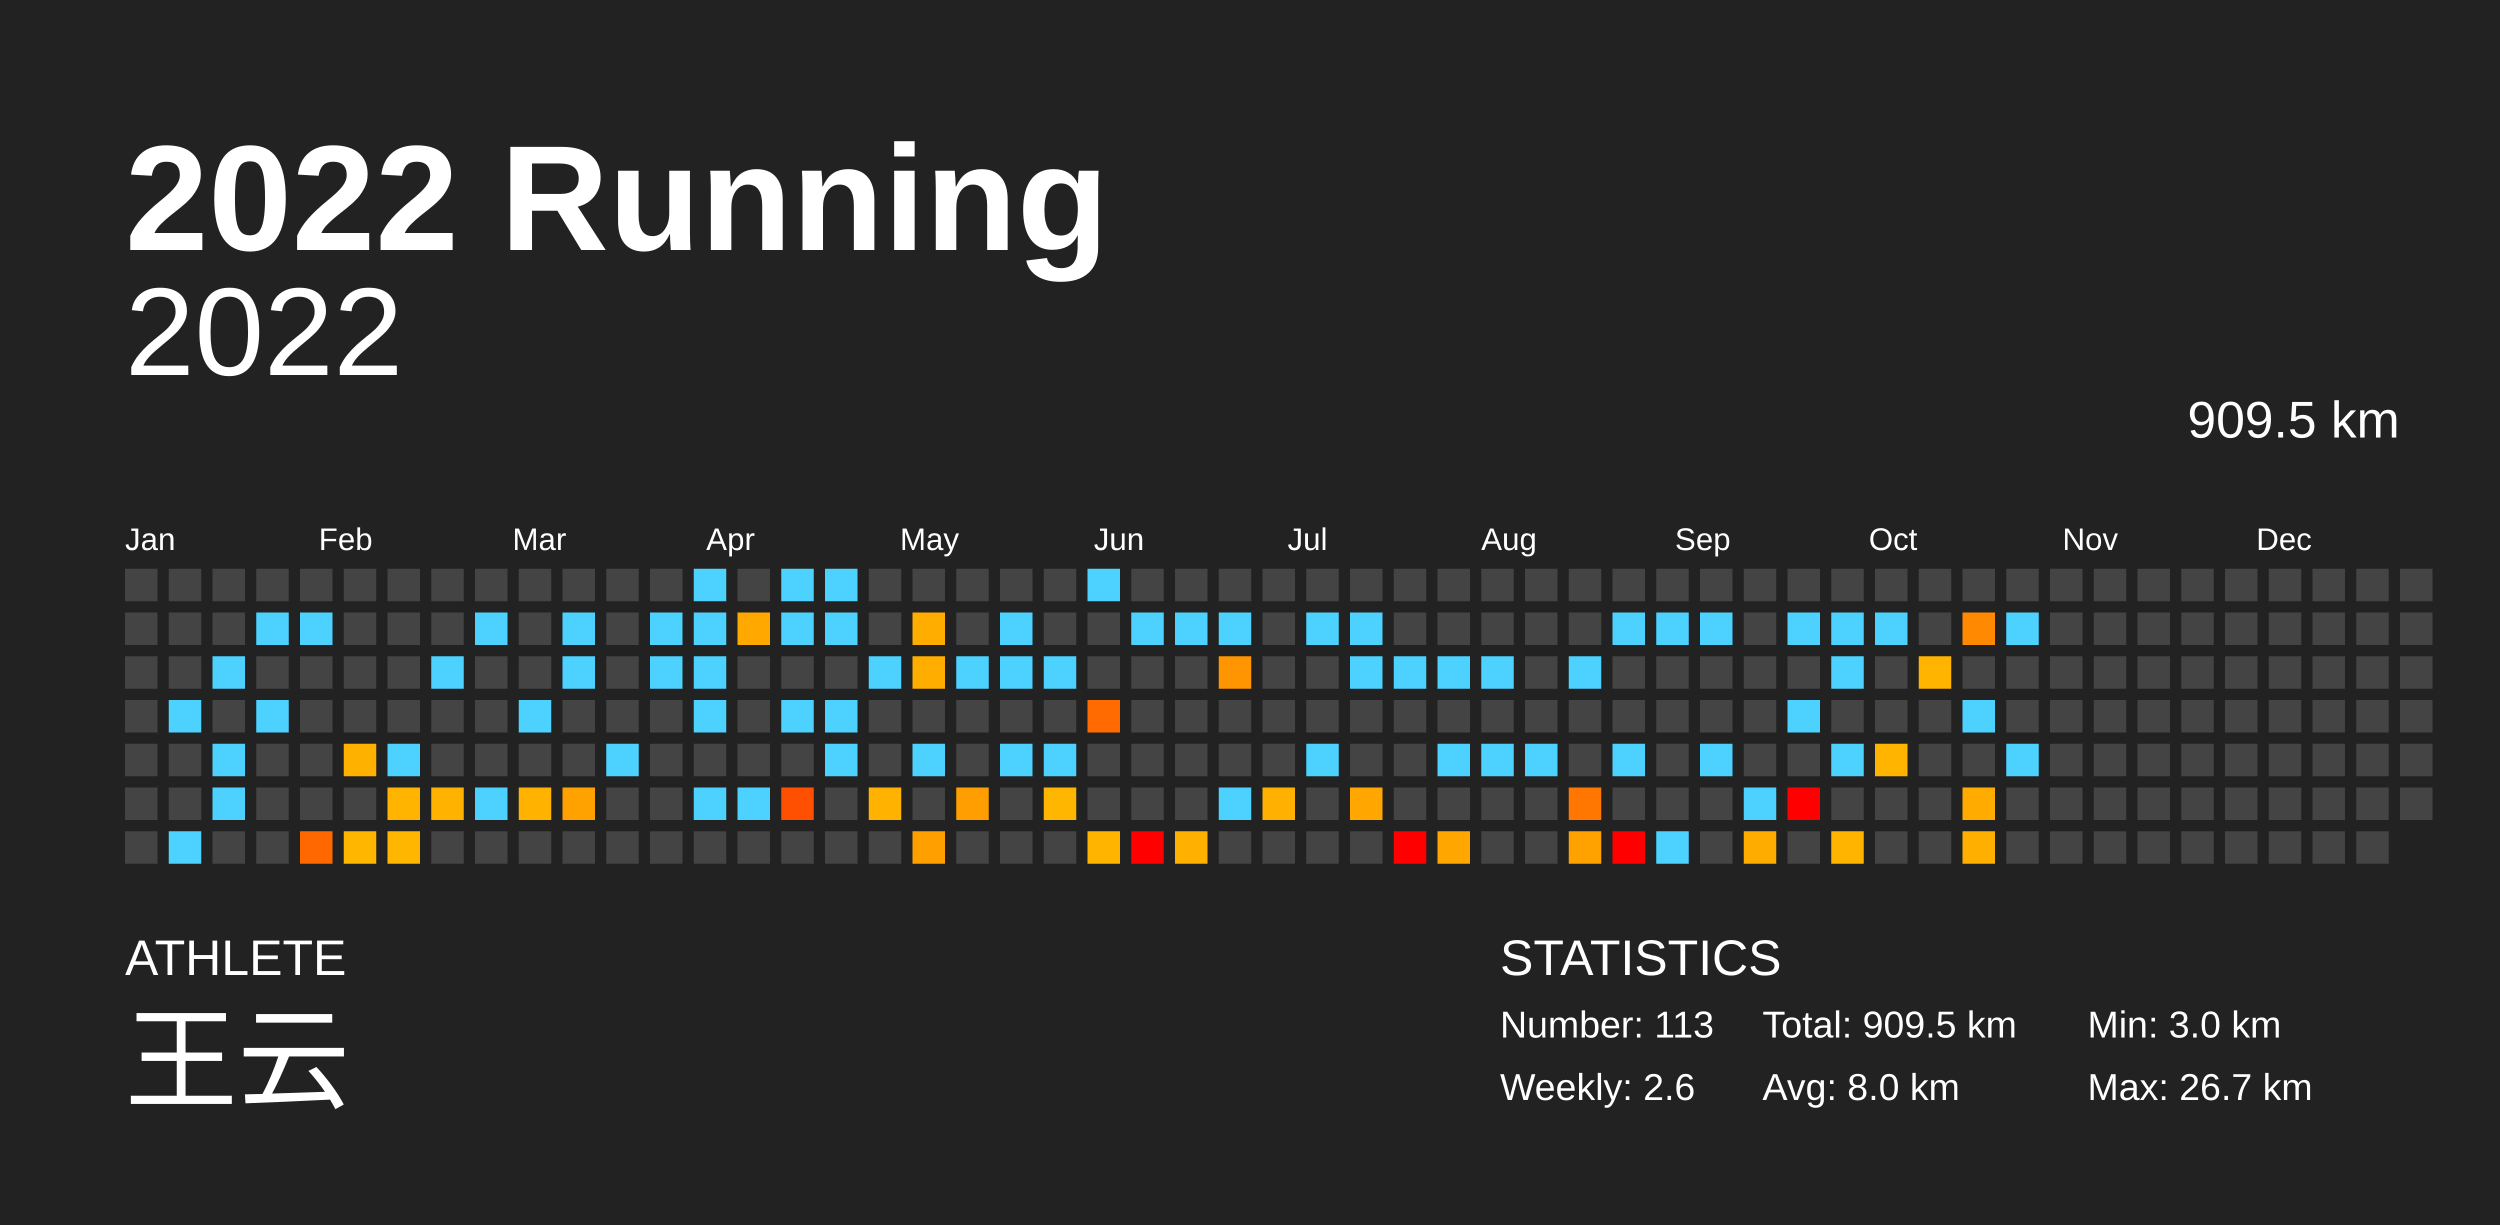
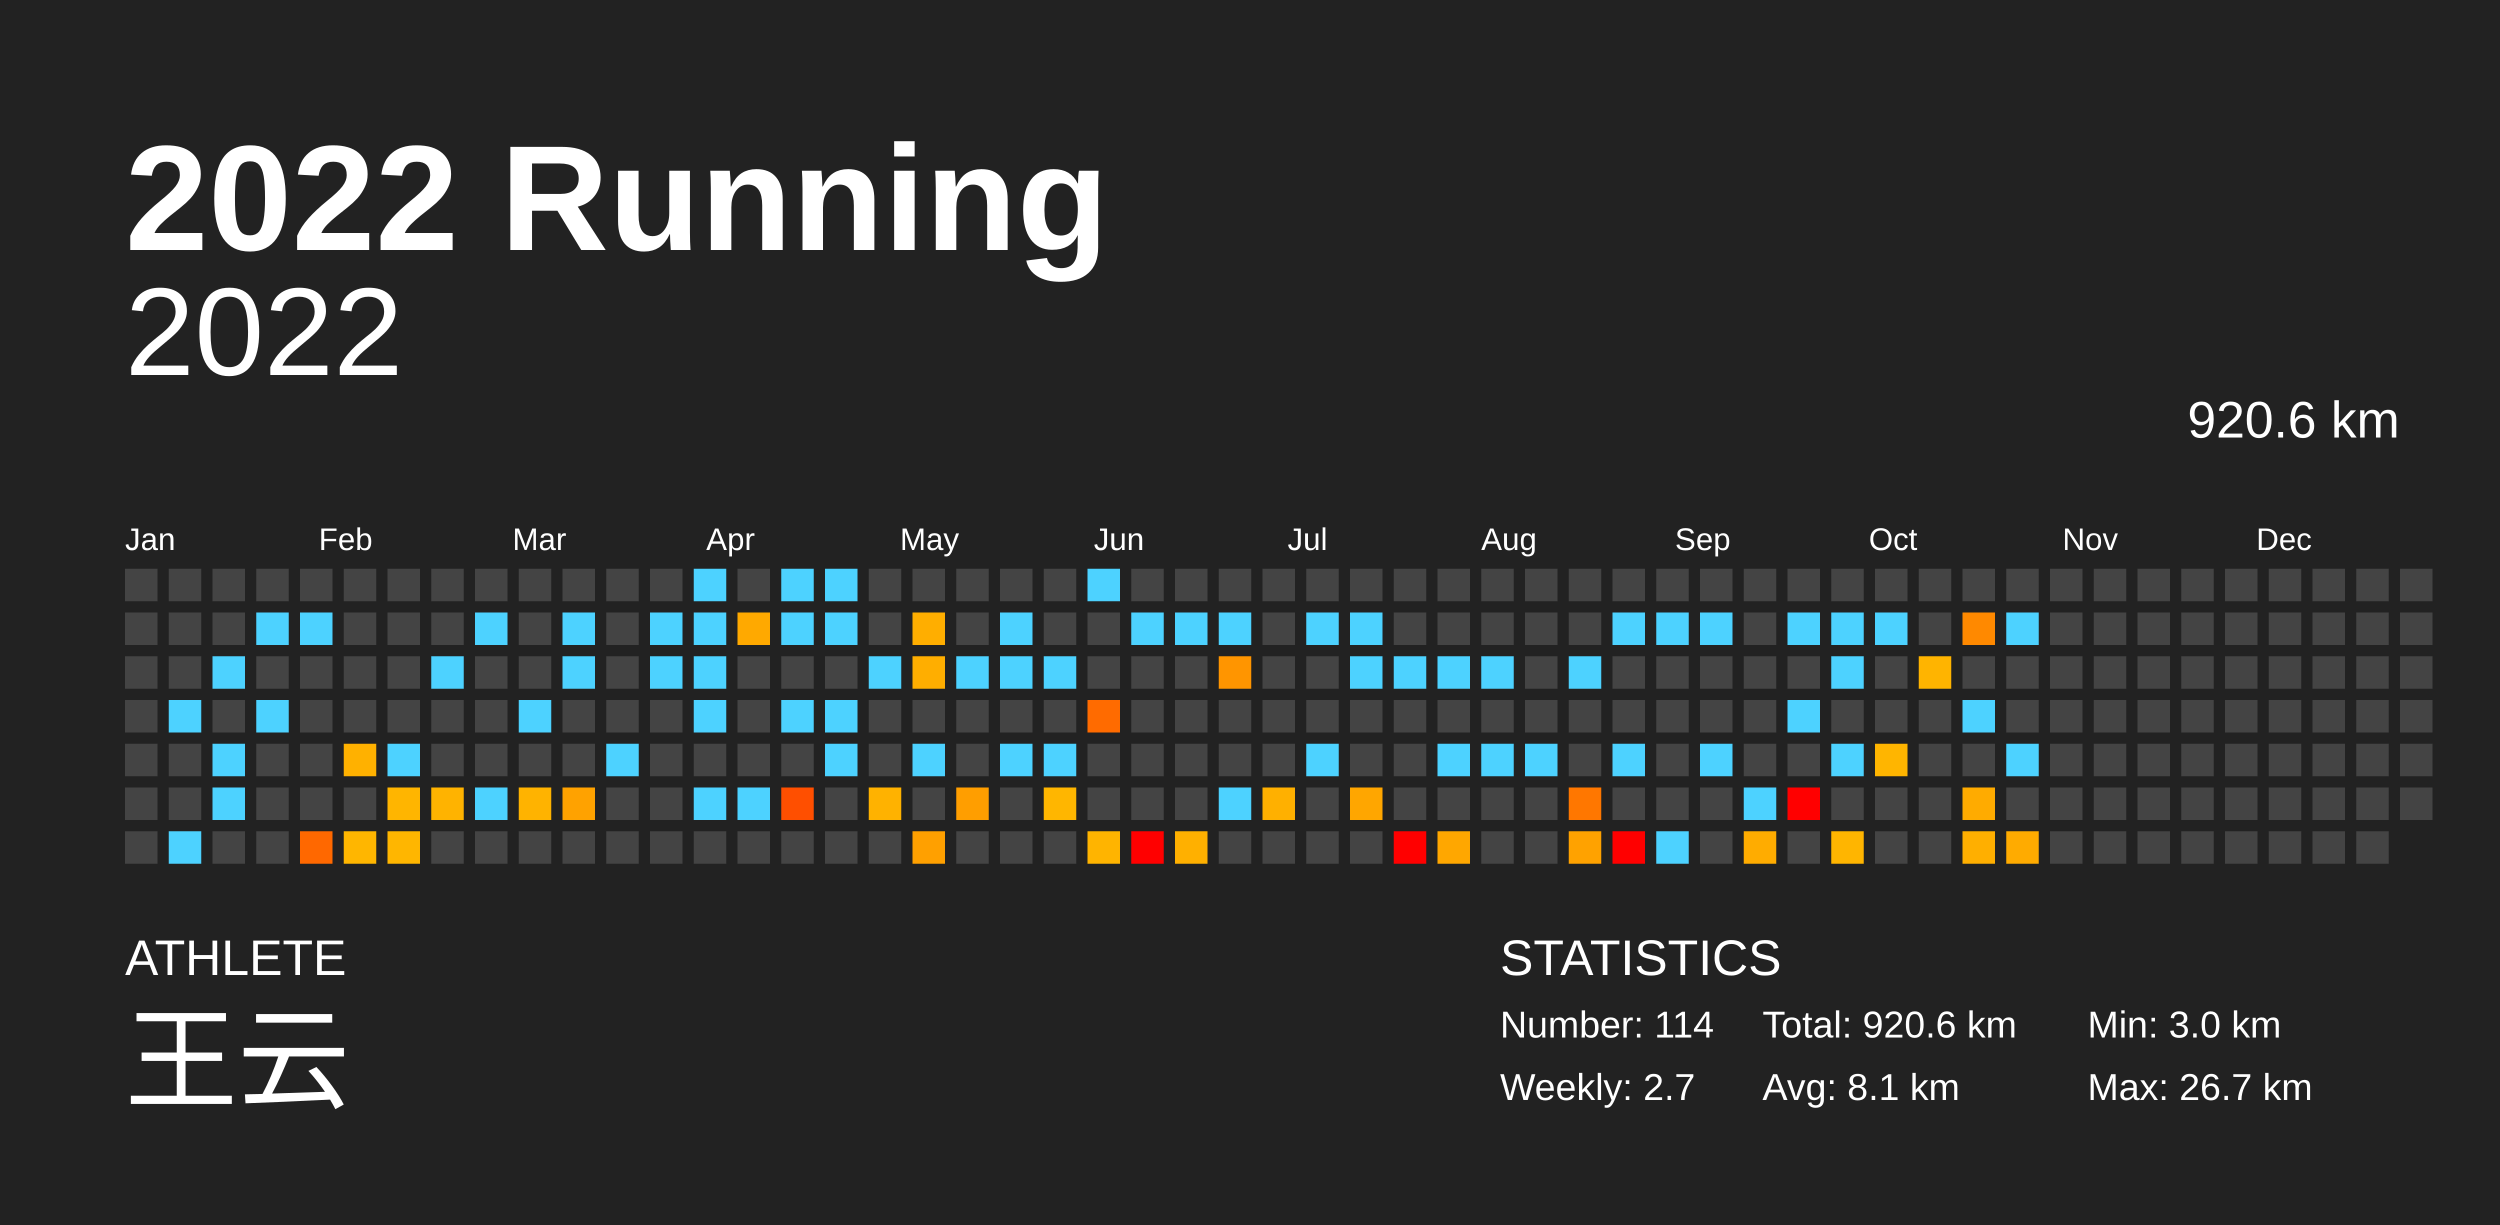
<svg xmlns="http://www.w3.org/2000/svg" baseProfile="full" height="98mm" version="1.1" viewBox="0,0,200,98" width="200mm">
  <defs />
  <rect fill="#222222" height="98" width="200" x="0" y="0" />
  <text fill="#FFFFFF" style="font-size:12px; font-family:Arial; font-weight:bold;" x="10" y="20">2022 Running</text>
  <text fill="#FFFFFF" style="font-size:4px; font-family:Arial" x="10" y="78">ATHLETE</text>
  <text fill="#FFFFFF" style="font-size:9px; font-family:Arial" x="10" y="88">王云</text>
  <text fill="#FFFFFF" style="font-size:4px; font-family:Arial" x="120" y="78">STATISTICS</text>
-   <text fill="#FFFFFF" style="font-size:3px; font-family:Arial" x="120" y="83">Number: 113</text>
-   <text fill="#FFFFFF" style="font-size:3px; font-family:Arial" x="120" y="88">Weekly: 2.6</text>
-   <text fill="#FFFFFF" style="font-size:3px; font-family:Arial" x="141" y="83">Total: 909.5 km</text>
-   <text fill="#FFFFFF" style="font-size:3px; font-family:Arial" x="141" y="88">Avg: 8.0 km</text>
+   <text fill="#FFFFFF" style="font-size:3px; font-family:Arial" x="120" y="83">Number: 114</text>
+   <text fill="#FFFFFF" style="font-size:3px; font-family:Arial" x="120" y="88">Weekly: 2.7</text>
+   <text fill="#FFFFFF" style="font-size:3px; font-family:Arial" x="141" y="83">Total: 920.6 km</text>
+   <text fill="#FFFFFF" style="font-size:3px; font-family:Arial" x="141" y="88">Avg: 8.1 km</text>
  <text fill="#FFFFFF" style="font-size:3px; font-family:Arial" x="167" y="83">Min: 3.0 km</text>
  <text fill="#FFFFFF" style="font-size:3px; font-family:Arial" x="167" y="88">Max: 26.7 km</text>
  <text alignment-baseline="hanging" fill="#FFFFFF" style="font-size:10.0px; font-family:Arial;" x="10" y="30">2022</text>
-   <text alignment-baseline="hanging" fill="#FFFFFF" style="font-size:4.125px; font-family:Arial;" x="175" y="35">909.5 km</text>
+   <text alignment-baseline="hanging" fill="#FFFFFF" style="font-size:4.125px; font-family:Arial;" x="175" y="35">920.6 km</text>
  <text fill="#FFFFFF" style="font-size:2.5px; font-family:Arial" x="10.0" y="44">Jan</text>
  <text fill="#FFFFFF" style="font-size:2.5px; font-family:Arial" x="25.5" y="44">Feb</text>
  <text fill="#FFFFFF" style="font-size:2.5px; font-family:Arial" x="41.0" y="44">Mar</text>
  <text fill="#FFFFFF" style="font-size:2.5px; font-family:Arial" x="56.5" y="44">Apr</text>
  <text fill="#FFFFFF" style="font-size:2.5px; font-family:Arial" x="72.0" y="44">May</text>
  <text fill="#FFFFFF" style="font-size:2.5px; font-family:Arial" x="87.5" y="44">Jun</text>
  <text fill="#FFFFFF" style="font-size:2.5px; font-family:Arial" x="103.0" y="44">Jul</text>
  <text fill="#FFFFFF" style="font-size:2.5px; font-family:Arial" x="118.5" y="44">Aug</text>
  <text fill="#FFFFFF" style="font-size:2.5px; font-family:Arial" x="134.0" y="44">Sep</text>
  <text fill="#FFFFFF" style="font-size:2.5px; font-family:Arial" x="149.5" y="44">Oct</text>
  <text fill="#FFFFFF" style="font-size:2.5px; font-family:Arial" x="165.0" y="44">Nov</text>
  <text fill="#FFFFFF" style="font-size:2.5px; font-family:Arial" x="180.5" y="44">Dec</text>
  <rect fill="#444444" height="2.6" width="2.6" x="10.0" y="45.5" />
  <rect fill="#444444" height="2.6" width="2.6" x="10.0" y="49.0" />
  <rect fill="#444444" height="2.6" width="2.6" x="10.0" y="52.5" />
  <rect fill="#444444" height="2.6" width="2.6" x="10.0" y="56.0" />
  <rect fill="#444444" height="2.6" width="2.6" x="10.0" y="59.5" />
  <rect fill="#444444" height="2.6" width="2.6" x="10.0" y="63.0" />
  <rect fill="#444444" height="2.6" width="2.6" x="10.0" y="66.5" />
  <rect fill="#444444" height="2.6" width="2.6" x="13.5" y="45.5" />
  <rect fill="#444444" height="2.6" width="2.6" x="13.5" y="49.0" />
  <rect fill="#444444" height="2.6" width="2.6" x="13.5" y="52.5" />
  <rect fill="#4dd2ff" height="2.6" width="2.6" x="13.5" y="56.0" />
  <rect fill="#444444" height="2.6" width="2.6" x="13.5" y="59.5" />
  <rect fill="#444444" height="2.6" width="2.6" x="13.5" y="63.0" />
  <rect fill="#4dd2ff" height="2.6" width="2.6" x="13.5" y="66.5" />
  <rect fill="#444444" height="2.6" width="2.6" x="17.0" y="45.5" />
  <rect fill="#444444" height="2.6" width="2.6" x="17.0" y="49.0" />
  <rect fill="#4dd2ff" height="2.6" width="2.6" x="17.0" y="52.5" />
  <rect fill="#444444" height="2.6" width="2.6" x="17.0" y="56.0" />
  <rect fill="#4dd2ff" height="2.6" width="2.6" x="17.0" y="59.5" />
  <rect fill="#4dd2ff" height="2.6" width="2.6" x="17.0" y="63.0" />
  <rect fill="#444444" height="2.6" width="2.6" x="17.0" y="66.5" />
  <rect fill="#444444" height="2.6" width="2.6" x="20.5" y="45.5" />
  <rect fill="#4dd2ff" height="2.6" width="2.6" x="20.5" y="49.0" />
  <rect fill="#444444" height="2.6" width="2.6" x="20.5" y="52.5" />
  <rect fill="#4dd2ff" height="2.6" width="2.6" x="20.5" y="56.0" />
  <rect fill="#444444" height="2.6" width="2.6" x="20.5" y="59.5" />
  <rect fill="#444444" height="2.6" width="2.6" x="20.5" y="63.0" />
  <rect fill="#444444" height="2.6" width="2.6" x="20.5" y="66.5" />
  <rect fill="#444444" height="2.6" width="2.6" x="24.0" y="45.5" />
  <rect fill="#4dd2ff" height="2.6" width="2.6" x="24.0" y="49.0" />
  <rect fill="#444444" height="2.6" width="2.6" x="24.0" y="52.5" />
  <rect fill="#444444" height="2.6" width="2.6" x="24.0" y="56.0" />
  <rect fill="#444444" height="2.6" width="2.6" x="24.0" y="59.5" />
  <rect fill="#444444" height="2.6" width="2.6" x="24.0" y="63.0" />
  <rect fill="#ff6800" height="2.6" width="2.6" x="24.0" y="66.5" />
  <rect fill="#444444" height="2.6" width="2.6" x="27.5" y="45.5" />
  <rect fill="#444444" height="2.6" width="2.6" x="27.5" y="49.0" />
  <rect fill="#444444" height="2.6" width="2.6" x="27.5" y="52.5" />
  <rect fill="#444444" height="2.6" width="2.6" x="27.5" y="56.0" />
  <rect fill="#ffb100" height="2.6" width="2.6" x="27.5" y="59.5" />
  <rect fill="#444444" height="2.6" width="2.6" x="27.5" y="63.0" />
  <rect fill="#ffb600" height="2.6" width="2.6" x="27.5" y="66.5" />
  <rect fill="#444444" height="2.6" width="2.6" x="31.0" y="45.5" />
  <rect fill="#444444" height="2.6" width="2.6" x="31.0" y="49.0" />
  <rect fill="#444444" height="2.6" width="2.6" x="31.0" y="52.5" />
  <rect fill="#444444" height="2.6" width="2.6" x="31.0" y="56.0" />
  <rect fill="#4dd2ff" height="2.6" width="2.6" x="31.0" y="59.5" />
  <rect fill="#ffb500" height="2.6" width="2.6" x="31.0" y="63.0" />
  <rect fill="#ffb600" height="2.6" width="2.6" x="31.0" y="66.5" />
  <rect fill="#444444" height="2.6" width="2.6" x="34.5" y="45.5" />
  <rect fill="#444444" height="2.6" width="2.6" x="34.5" y="49.0" />
  <rect fill="#4dd2ff" height="2.6" width="2.6" x="34.5" y="52.5" />
  <rect fill="#444444" height="2.6" width="2.6" x="34.5" y="56.0" />
  <rect fill="#444444" height="2.6" width="2.6" x="34.5" y="59.5" />
  <rect fill="#ffb300" height="2.6" width="2.6" x="34.5" y="63.0" />
  <rect fill="#444444" height="2.6" width="2.6" x="34.5" y="66.5" />
  <rect fill="#444444" height="2.6" width="2.6" x="38.0" y="45.5" />
  <rect fill="#4dd2ff" height="2.6" width="2.6" x="38.0" y="49.0" />
  <rect fill="#444444" height="2.6" width="2.6" x="38.0" y="52.5" />
  <rect fill="#444444" height="2.6" width="2.6" x="38.0" y="56.0" />
  <rect fill="#444444" height="2.6" width="2.6" x="38.0" y="59.5" />
  <rect fill="#4dd2ff" height="2.6" width="2.6" x="38.0" y="63.0" />
  <rect fill="#444444" height="2.6" width="2.6" x="38.0" y="66.5" />
  <rect fill="#444444" height="2.6" width="2.6" x="41.5" y="45.5" />
  <rect fill="#444444" height="2.6" width="2.6" x="41.5" y="49.0" />
  <rect fill="#444444" height="2.6" width="2.6" x="41.5" y="52.5" />
  <rect fill="#4dd2ff" height="2.6" width="2.6" x="41.5" y="56.0" />
  <rect fill="#444444" height="2.6" width="2.6" x="41.5" y="59.5" />
  <rect fill="#ffb300" height="2.6" width="2.6" x="41.5" y="63.0" />
  <rect fill="#444444" height="2.6" width="2.6" x="41.5" y="66.5" />
  <rect fill="#444444" height="2.6" width="2.6" x="45.0" y="45.5" />
  <rect fill="#4dd2ff" height="2.6" width="2.6" x="45.0" y="49.0" />
  <rect fill="#4dd2ff" height="2.6" width="2.6" x="45.0" y="52.5" />
  <rect fill="#444444" height="2.6" width="2.6" x="45.0" y="56.0" />
  <rect fill="#444444" height="2.6" width="2.6" x="45.0" y="59.5" />
  <rect fill="#ffa200" height="2.6" width="2.6" x="45.0" y="63.0" />
  <rect fill="#444444" height="2.6" width="2.6" x="45.0" y="66.5" />
  <rect fill="#444444" height="2.6" width="2.6" x="48.5" y="45.5" />
  <rect fill="#444444" height="2.6" width="2.6" x="48.5" y="49.0" />
  <rect fill="#444444" height="2.6" width="2.6" x="48.5" y="52.5" />
  <rect fill="#444444" height="2.6" width="2.6" x="48.5" y="56.0" />
  <rect fill="#4dd2ff" height="2.6" width="2.6" x="48.5" y="59.5" />
  <rect fill="#444444" height="2.6" width="2.6" x="48.5" y="63.0" />
  <rect fill="#444444" height="2.6" width="2.6" x="48.5" y="66.5" />
  <rect fill="#444444" height="2.6" width="2.6" x="52.0" y="45.5" />
  <rect fill="#4dd2ff" height="2.6" width="2.6" x="52.0" y="49.0" />
  <rect fill="#4dd2ff" height="2.6" width="2.6" x="52.0" y="52.5" />
  <rect fill="#444444" height="2.6" width="2.6" x="52.0" y="56.0" />
  <rect fill="#444444" height="2.6" width="2.6" x="52.0" y="59.5" />
  <rect fill="#444444" height="2.6" width="2.6" x="52.0" y="63.0" />
  <rect fill="#444444" height="2.6" width="2.6" x="52.0" y="66.5" />
  <rect fill="#4dd2ff" height="2.6" width="2.6" x="55.5" y="45.5" />
  <rect fill="#4dd2ff" height="2.6" width="2.6" x="55.5" y="49.0" />
  <rect fill="#4dd2ff" height="2.6" width="2.6" x="55.5" y="52.5" />
  <rect fill="#4dd2ff" height="2.6" width="2.6" x="55.5" y="56.0" />
  <rect fill="#444444" height="2.6" width="2.6" x="55.5" y="59.5" />
  <rect fill="#4dd2ff" height="2.6" width="2.6" x="55.5" y="63.0" />
  <rect fill="#444444" height="2.6" width="2.6" x="55.5" y="66.5" />
  <rect fill="#444444" height="2.6" width="2.6" x="59.0" y="45.5" />
  <rect fill="#ffa900" height="2.6" width="2.6" x="59.0" y="49.0" />
  <rect fill="#444444" height="2.6" width="2.6" x="59.0" y="52.5" />
  <rect fill="#444444" height="2.6" width="2.6" x="59.0" y="56.0" />
  <rect fill="#444444" height="2.6" width="2.6" x="59.0" y="59.5" />
  <rect fill="#4dd2ff" height="2.6" width="2.6" x="59.0" y="63.0" />
  <rect fill="#444444" height="2.6" width="2.6" x="59.0" y="66.5" />
  <rect fill="#4dd2ff" height="2.6" width="2.6" x="62.5" y="45.5" />
  <rect fill="#4dd2ff" height="2.6" width="2.6" x="62.5" y="49.0" />
  <rect fill="#444444" height="2.6" width="2.6" x="62.5" y="52.5" />
  <rect fill="#4dd2ff" height="2.6" width="2.6" x="62.5" y="56.0" />
  <rect fill="#444444" height="2.6" width="2.6" x="62.5" y="59.5" />
  <rect fill="#ff4f00" height="2.6" width="2.6" x="62.5" y="63.0" />
  <rect fill="#444444" height="2.6" width="2.6" x="62.5" y="66.5" />
  <rect fill="#4dd2ff" height="2.6" width="2.6" x="66.0" y="45.5" />
  <rect fill="#4dd2ff" height="2.6" width="2.6" x="66.0" y="49.0" />
  <rect fill="#444444" height="2.6" width="2.6" x="66.0" y="52.5" />
  <rect fill="#4dd2ff" height="2.6" width="2.6" x="66.0" y="56.0" />
  <rect fill="#4dd2ff" height="2.6" width="2.6" x="66.0" y="59.5" />
  <rect fill="#444444" height="2.6" width="2.6" x="66.0" y="63.0" />
  <rect fill="#444444" height="2.6" width="2.6" x="66.0" y="66.5" />
  <rect fill="#444444" height="2.6" width="2.6" x="69.5" y="45.5" />
  <rect fill="#444444" height="2.6" width="2.6" x="69.5" y="49.0" />
  <rect fill="#4dd2ff" height="2.6" width="2.6" x="69.5" y="52.5" />
  <rect fill="#444444" height="2.6" width="2.6" x="69.5" y="56.0" />
  <rect fill="#444444" height="2.6" width="2.6" x="69.5" y="59.5" />
  <rect fill="#ffb200" height="2.6" width="2.6" x="69.5" y="63.0" />
  <rect fill="#444444" height="2.6" width="2.6" x="69.5" y="66.5" />
  <rect fill="#444444" height="2.6" width="2.6" x="73.0" y="45.5" />
  <rect fill="#ffae00" height="2.6" width="2.6" x="73.0" y="49.0" />
  <rect fill="#ffae00" height="2.6" width="2.6" x="73.0" y="52.5" />
  <rect fill="#444444" height="2.6" width="2.6" x="73.0" y="56.0" />
  <rect fill="#4dd2ff" height="2.6" width="2.6" x="73.0" y="59.5" />
  <rect fill="#444444" height="2.6" width="2.6" x="73.0" y="63.0" />
  <rect fill="#ffa000" height="2.6" width="2.6" x="73.0" y="66.5" />
  <rect fill="#444444" height="2.6" width="2.6" x="76.5" y="45.5" />
  <rect fill="#444444" height="2.6" width="2.6" x="76.5" y="49.0" />
  <rect fill="#4dd2ff" height="2.6" width="2.6" x="76.5" y="52.5" />
  <rect fill="#444444" height="2.6" width="2.6" x="76.5" y="56.0" />
  <rect fill="#444444" height="2.6" width="2.6" x="76.5" y="59.5" />
  <rect fill="#ff9e00" height="2.6" width="2.6" x="76.5" y="63.0" />
  <rect fill="#444444" height="2.6" width="2.6" x="76.5" y="66.5" />
  <rect fill="#444444" height="2.6" width="2.6" x="80.0" y="45.5" />
  <rect fill="#4dd2ff" height="2.6" width="2.6" x="80.0" y="49.0" />
  <rect fill="#4dd2ff" height="2.6" width="2.6" x="80.0" y="52.5" />
  <rect fill="#444444" height="2.6" width="2.6" x="80.0" y="56.0" />
  <rect fill="#4dd2ff" height="2.6" width="2.6" x="80.0" y="59.5" />
  <rect fill="#444444" height="2.6" width="2.6" x="80.0" y="63.0" />
  <rect fill="#444444" height="2.6" width="2.6" x="80.0" y="66.5" />
  <rect fill="#444444" height="2.6" width="2.6" x="83.5" y="45.5" />
  <rect fill="#444444" height="2.6" width="2.6" x="83.5" y="49.0" />
  <rect fill="#4dd2ff" height="2.6" width="2.6" x="83.5" y="52.5" />
  <rect fill="#444444" height="2.6" width="2.6" x="83.5" y="56.0" />
  <rect fill="#4dd2ff" height="2.6" width="2.6" x="83.5" y="59.5" />
  <rect fill="#ffb600" height="2.6" width="2.6" x="83.5" y="63.0" />
  <rect fill="#444444" height="2.6" width="2.6" x="83.5" y="66.5" />
  <rect fill="#4dd2ff" height="2.6" width="2.6" x="87.0" y="45.5" />
  <rect fill="#444444" height="2.6" width="2.6" x="87.0" y="49.0" />
  <rect fill="#444444" height="2.6" width="2.6" x="87.0" y="52.5" />
  <rect fill="#ff6b00" height="2.6" width="2.6" x="87.0" y="56.0" />
  <rect fill="#444444" height="2.6" width="2.6" x="87.0" y="59.5" />
  <rect fill="#444444" height="2.6" width="2.6" x="87.0" y="63.0" />
  <rect fill="#ffb400" height="2.6" width="2.6" x="87.0" y="66.5" />
  <rect fill="#444444" height="2.6" width="2.6" x="90.5" y="45.5" />
  <rect fill="#4dd2ff" height="2.6" width="2.6" x="90.5" y="49.0" />
  <rect fill="#444444" height="2.6" width="2.6" x="90.5" y="52.5" />
  <rect fill="#444444" height="2.6" width="2.6" x="90.5" y="56.0" />
  <rect fill="#444444" height="2.6" width="2.6" x="90.5" y="59.5" />
  <rect fill="#444444" height="2.6" width="2.6" x="90.5" y="63.0" />
  <rect fill="red" height="2.6" width="2.6" x="90.5" y="66.5" />
  <rect fill="#444444" height="2.6" width="2.6" x="94.0" y="45.5" />
  <rect fill="#4dd2ff" height="2.6" width="2.6" x="94.0" y="49.0" />
  <rect fill="#444444" height="2.6" width="2.6" x="94.0" y="52.5" />
  <rect fill="#444444" height="2.6" width="2.6" x="94.0" y="56.0" />
  <rect fill="#444444" height="2.6" width="2.6" x="94.0" y="59.5" />
  <rect fill="#444444" height="2.6" width="2.6" x="94.0" y="63.0" />
  <rect fill="#ffb000" height="2.6" width="2.6" x="94.0" y="66.5" />
  <rect fill="#444444" height="2.6" width="2.6" x="97.5" y="45.5" />
  <rect fill="#4dd2ff" height="2.6" width="2.6" x="97.5" y="49.0" />
  <rect fill="#ff9500" height="2.6" width="2.6" x="97.5" y="52.5" />
  <rect fill="#444444" height="2.6" width="2.6" x="97.5" y="56.0" />
  <rect fill="#444444" height="2.6" width="2.6" x="97.5" y="59.5" />
  <rect fill="#4dd2ff" height="2.6" width="2.6" x="97.5" y="63.0" />
  <rect fill="#444444" height="2.6" width="2.6" x="97.5" y="66.5" />
  <rect fill="#444444" height="2.6" width="2.6" x="101.0" y="45.5" />
  <rect fill="#444444" height="2.6" width="2.6" x="101.0" y="49.0" />
  <rect fill="#444444" height="2.6" width="2.6" x="101.0" y="52.5" />
  <rect fill="#444444" height="2.6" width="2.6" x="101.0" y="56.0" />
  <rect fill="#444444" height="2.6" width="2.6" x="101.0" y="59.5" />
  <rect fill="#ffb000" height="2.6" width="2.6" x="101.0" y="63.0" />
  <rect fill="#444444" height="2.6" width="2.6" x="101.0" y="66.5" />
  <rect fill="#444444" height="2.6" width="2.6" x="104.5" y="45.5" />
  <rect fill="#4dd2ff" height="2.6" width="2.6" x="104.5" y="49.0" />
  <rect fill="#444444" height="2.6" width="2.6" x="104.5" y="52.5" />
  <rect fill="#444444" height="2.6" width="2.6" x="104.5" y="56.0" />
  <rect fill="#4dd2ff" height="2.6" width="2.6" x="104.5" y="59.5" />
  <rect fill="#444444" height="2.6" width="2.6" x="104.5" y="63.0" />
  <rect fill="#444444" height="2.6" width="2.6" x="104.5" y="66.5" />
  <rect fill="#444444" height="2.6" width="2.6" x="108.0" y="45.5" />
  <rect fill="#4dd2ff" height="2.6" width="2.6" x="108.0" y="49.0" />
  <rect fill="#4dd2ff" height="2.6" width="2.6" x="108.0" y="52.5" />
  <rect fill="#444444" height="2.6" width="2.6" x="108.0" y="56.0" />
  <rect fill="#444444" height="2.6" width="2.6" x="108.0" y="59.5" />
  <rect fill="#ffa600" height="2.6" width="2.6" x="108.0" y="63.0" />
  <rect fill="#444444" height="2.6" width="2.6" x="108.0" y="66.5" />
  <rect fill="#444444" height="2.6" width="2.6" x="111.5" y="45.5" />
  <rect fill="#444444" height="2.6" width="2.6" x="111.5" y="49.0" />
  <rect fill="#4dd2ff" height="2.6" width="2.6" x="111.5" y="52.5" />
  <rect fill="#444444" height="2.6" width="2.6" x="111.5" y="56.0" />
  <rect fill="#444444" height="2.6" width="2.6" x="111.5" y="59.5" />
  <rect fill="#444444" height="2.6" width="2.6" x="111.5" y="63.0" />
  <rect fill="red" height="2.6" width="2.6" x="111.5" y="66.5" />
  <rect fill="#444444" height="2.6" width="2.6" x="115.0" y="45.5" />
  <rect fill="#444444" height="2.6" width="2.6" x="115.0" y="49.0" />
  <rect fill="#4dd2ff" height="2.6" width="2.6" x="115.0" y="52.5" />
  <rect fill="#444444" height="2.6" width="2.6" x="115.0" y="56.0" />
  <rect fill="#4dd2ff" height="2.6" width="2.6" x="115.0" y="59.5" />
  <rect fill="#444444" height="2.6" width="2.6" x="115.0" y="63.0" />
  <rect fill="#ffa700" height="2.6" width="2.6" x="115.0" y="66.5" />
  <rect fill="#444444" height="2.6" width="2.6" x="118.5" y="45.5" />
  <rect fill="#444444" height="2.6" width="2.6" x="118.5" y="49.0" />
  <rect fill="#4dd2ff" height="2.6" width="2.6" x="118.5" y="52.5" />
  <rect fill="#444444" height="2.6" width="2.6" x="118.5" y="56.0" />
  <rect fill="#4dd2ff" height="2.6" width="2.6" x="118.5" y="59.5" />
  <rect fill="#444444" height="2.6" width="2.6" x="118.5" y="63.0" />
  <rect fill="#444444" height="2.6" width="2.6" x="118.5" y="66.5" />
  <rect fill="#444444" height="2.6" width="2.6" x="122.0" y="45.5" />
  <rect fill="#444444" height="2.6" width="2.6" x="122.0" y="49.0" />
  <rect fill="#444444" height="2.6" width="2.6" x="122.0" y="52.5" />
  <rect fill="#444444" height="2.6" width="2.6" x="122.0" y="56.0" />
  <rect fill="#4dd2ff" height="2.6" width="2.6" x="122.0" y="59.5" />
  <rect fill="#444444" height="2.6" width="2.6" x="122.0" y="63.0" />
  <rect fill="#444444" height="2.6" width="2.6" x="122.0" y="66.5" />
  <rect fill="#444444" height="2.6" width="2.6" x="125.5" y="45.5" />
  <rect fill="#444444" height="2.6" width="2.6" x="125.5" y="49.0" />
  <rect fill="#4dd2ff" height="2.6" width="2.6" x="125.5" y="52.5" />
  <rect fill="#444444" height="2.6" width="2.6" x="125.5" y="56.0" />
  <rect fill="#444444" height="2.6" width="2.6" x="125.5" y="59.5" />
  <rect fill="#ff7700" height="2.6" width="2.6" x="125.5" y="63.0" />
  <rect fill="#ffa200" height="2.6" width="2.6" x="125.5" y="66.5" />
  <rect fill="#444444" height="2.6" width="2.6" x="129.0" y="45.5" />
  <rect fill="#4dd2ff" height="2.6" width="2.6" x="129.0" y="49.0" />
  <rect fill="#444444" height="2.6" width="2.6" x="129.0" y="52.5" />
  <rect fill="#444444" height="2.6" width="2.6" x="129.0" y="56.0" />
  <rect fill="#4dd2ff" height="2.6" width="2.6" x="129.0" y="59.5" />
  <rect fill="#444444" height="2.6" width="2.6" x="129.0" y="63.0" />
  <rect fill="red" height="2.6" width="2.6" x="129.0" y="66.5" />
  <rect fill="#444444" height="2.6" width="2.6" x="132.5" y="45.5" />
  <rect fill="#4dd2ff" height="2.6" width="2.6" x="132.5" y="49.0" />
  <rect fill="#444444" height="2.6" width="2.6" x="132.5" y="52.5" />
  <rect fill="#444444" height="2.6" width="2.6" x="132.5" y="56.0" />
  <rect fill="#444444" height="2.6" width="2.6" x="132.5" y="59.5" />
  <rect fill="#444444" height="2.6" width="2.6" x="132.5" y="63.0" />
  <rect fill="#4dd2ff" height="2.6" width="2.6" x="132.5" y="66.5" />
  <rect fill="#444444" height="2.6" width="2.6" x="136.0" y="45.5" />
  <rect fill="#4dd2ff" height="2.6" width="2.6" x="136.0" y="49.0" />
  <rect fill="#444444" height="2.6" width="2.6" x="136.0" y="52.5" />
  <rect fill="#444444" height="2.6" width="2.6" x="136.0" y="56.0" />
  <rect fill="#4dd2ff" height="2.6" width="2.6" x="136.0" y="59.5" />
  <rect fill="#444444" height="2.6" width="2.6" x="136.0" y="63.0" />
  <rect fill="#444444" height="2.6" width="2.6" x="136.0" y="66.5" />
  <rect fill="#444444" height="2.6" width="2.6" x="139.5" y="45.5" />
  <rect fill="#444444" height="2.6" width="2.6" x="139.5" y="49.0" />
  <rect fill="#444444" height="2.6" width="2.6" x="139.5" y="52.5" />
  <rect fill="#444444" height="2.6" width="2.6" x="139.5" y="56.0" />
  <rect fill="#444444" height="2.6" width="2.6" x="139.5" y="59.5" />
  <rect fill="#4dd2ff" height="2.6" width="2.6" x="139.5" y="63.0" />
  <rect fill="#ffac00" height="2.6" width="2.6" x="139.5" y="66.5" />
  <rect fill="#444444" height="2.6" width="2.6" x="143.0" y="45.5" />
  <rect fill="#4dd2ff" height="2.6" width="2.6" x="143.0" y="49.0" />
  <rect fill="#444444" height="2.6" width="2.6" x="143.0" y="52.5" />
  <rect fill="#4dd2ff" height="2.6" width="2.6" x="143.0" y="56.0" />
  <rect fill="#444444" height="2.6" width="2.6" x="143.0" y="59.5" />
  <rect fill="red" height="2.6" width="2.6" x="143.0" y="63.0" />
  <rect fill="#444444" height="2.6" width="2.6" x="143.0" y="66.5" />
  <rect fill="#444444" height="2.6" width="2.6" x="146.5" y="45.5" />
  <rect fill="#4dd2ff" height="2.6" width="2.6" x="146.5" y="49.0" />
  <rect fill="#4dd2ff" height="2.6" width="2.6" x="146.5" y="52.5" />
  <rect fill="#444444" height="2.6" width="2.6" x="146.5" y="56.0" />
  <rect fill="#4dd2ff" height="2.6" width="2.6" x="146.5" y="59.5" />
  <rect fill="#444444" height="2.6" width="2.6" x="146.5" y="63.0" />
  <rect fill="#ffb500" height="2.6" width="2.6" x="146.5" y="66.5" />
  <rect fill="#444444" height="2.6" width="2.6" x="150.0" y="45.5" />
  <rect fill="#4dd2ff" height="2.6" width="2.6" x="150.0" y="49.0" />
  <rect fill="#444444" height="2.6" width="2.6" x="150.0" y="52.5" />
  <rect fill="#444444" height="2.6" width="2.6" x="150.0" y="56.0" />
  <rect fill="#ffb500" height="2.6" width="2.6" x="150.0" y="59.5" />
  <rect fill="#444444" height="2.6" width="2.6" x="150.0" y="63.0" />
  <rect fill="#444444" height="2.6" width="2.6" x="150.0" y="66.5" />
  <rect fill="#444444" height="2.6" width="2.6" x="153.5" y="45.5" />
  <rect fill="#444444" height="2.6" width="2.6" x="153.5" y="49.0" />
  <rect fill="#ffb400" height="2.6" width="2.6" x="153.5" y="52.5" />
  <rect fill="#444444" height="2.6" width="2.6" x="153.5" y="56.0" />
  <rect fill="#444444" height="2.6" width="2.6" x="153.5" y="59.5" />
  <rect fill="#444444" height="2.6" width="2.6" x="153.5" y="63.0" />
  <rect fill="#444444" height="2.6" width="2.6" x="153.5" y="66.5" />
  <rect fill="#444444" height="2.6" width="2.6" x="157.0" y="45.5" />
  <rect fill="#ff8900" height="2.6" width="2.6" x="157.0" y="49.0" />
  <rect fill="#444444" height="2.6" width="2.6" x="157.0" y="52.5" />
  <rect fill="#4dd2ff" height="2.6" width="2.6" x="157.0" y="56.0" />
  <rect fill="#444444" height="2.6" width="2.6" x="157.0" y="59.5" />
  <rect fill="#ffab00" height="2.6" width="2.6" x="157.0" y="63.0" />
  <rect fill="#ffaf00" height="2.6" width="2.6" x="157.0" y="66.5" />
  <rect fill="#444444" height="2.6" width="2.6" x="160.5" y="45.5" />
  <rect fill="#4dd2ff" height="2.6" width="2.6" x="160.5" y="49.0" />
  <rect fill="#444444" height="2.6" width="2.6" x="160.5" y="52.5" />
  <rect fill="#444444" height="2.6" width="2.6" x="160.5" y="56.0" />
  <rect fill="#4dd2ff" height="2.6" width="2.6" x="160.5" y="59.5" />
  <rect fill="#444444" height="2.6" width="2.6" x="160.5" y="63.0" />
-   <rect fill="#444444" height="2.6" width="2.6" x="160.5" y="66.5" />
+   <rect fill="#ffab00" height="2.6" width="2.6" x="160.5" y="66.5" />
  <rect fill="#444444" height="2.6" width="2.6" x="164.0" y="45.5" />
  <rect fill="#444444" height="2.6" width="2.6" x="164.0" y="49.0" />
  <rect fill="#444444" height="2.6" width="2.6" x="164.0" y="52.5" />
  <rect fill="#444444" height="2.6" width="2.6" x="164.0" y="56.0" />
  <rect fill="#444444" height="2.6" width="2.6" x="164.0" y="59.5" />
  <rect fill="#444444" height="2.6" width="2.6" x="164.0" y="63.0" />
  <rect fill="#444444" height="2.6" width="2.6" x="164.0" y="66.5" />
  <rect fill="#444444" height="2.6" width="2.6" x="167.5" y="45.5" />
  <rect fill="#444444" height="2.6" width="2.6" x="167.5" y="49.0" />
  <rect fill="#444444" height="2.6" width="2.6" x="167.5" y="52.5" />
  <rect fill="#444444" height="2.6" width="2.6" x="167.5" y="56.0" />
  <rect fill="#444444" height="2.6" width="2.6" x="167.5" y="59.5" />
  <rect fill="#444444" height="2.6" width="2.6" x="167.5" y="63.0" />
  <rect fill="#444444" height="2.6" width="2.6" x="167.5" y="66.5" />
  <rect fill="#444444" height="2.6" width="2.6" x="171.0" y="45.5" />
  <rect fill="#444444" height="2.6" width="2.6" x="171.0" y="49.0" />
  <rect fill="#444444" height="2.6" width="2.6" x="171.0" y="52.5" />
  <rect fill="#444444" height="2.6" width="2.6" x="171.0" y="56.0" />
  <rect fill="#444444" height="2.6" width="2.6" x="171.0" y="59.5" />
  <rect fill="#444444" height="2.6" width="2.6" x="171.0" y="63.0" />
  <rect fill="#444444" height="2.6" width="2.6" x="171.0" y="66.5" />
  <rect fill="#444444" height="2.6" width="2.6" x="174.5" y="45.5" />
  <rect fill="#444444" height="2.6" width="2.6" x="174.5" y="49.0" />
  <rect fill="#444444" height="2.6" width="2.6" x="174.5" y="52.5" />
  <rect fill="#444444" height="2.6" width="2.6" x="174.5" y="56.0" />
  <rect fill="#444444" height="2.6" width="2.6" x="174.5" y="59.5" />
  <rect fill="#444444" height="2.6" width="2.6" x="174.5" y="63.0" />
  <rect fill="#444444" height="2.6" width="2.6" x="174.5" y="66.5" />
  <rect fill="#444444" height="2.6" width="2.6" x="178.0" y="45.5" />
  <rect fill="#444444" height="2.6" width="2.6" x="178.0" y="49.0" />
  <rect fill="#444444" height="2.6" width="2.6" x="178.0" y="52.5" />
  <rect fill="#444444" height="2.6" width="2.6" x="178.0" y="56.0" />
  <rect fill="#444444" height="2.6" width="2.6" x="178.0" y="59.5" />
  <rect fill="#444444" height="2.6" width="2.6" x="178.0" y="63.0" />
  <rect fill="#444444" height="2.6" width="2.6" x="178.0" y="66.5" />
  <rect fill="#444444" height="2.6" width="2.6" x="181.5" y="45.5" />
  <rect fill="#444444" height="2.6" width="2.6" x="181.5" y="49.0" />
  <rect fill="#444444" height="2.6" width="2.6" x="181.5" y="52.5" />
  <rect fill="#444444" height="2.6" width="2.6" x="181.5" y="56.0" />
  <rect fill="#444444" height="2.6" width="2.6" x="181.5" y="59.5" />
  <rect fill="#444444" height="2.6" width="2.6" x="181.5" y="63.0" />
  <rect fill="#444444" height="2.6" width="2.6" x="181.5" y="66.5" />
  <rect fill="#444444" height="2.6" width="2.6" x="185.0" y="45.5" />
  <rect fill="#444444" height="2.6" width="2.6" x="185.0" y="49.0" />
  <rect fill="#444444" height="2.6" width="2.6" x="185.0" y="52.5" />
  <rect fill="#444444" height="2.6" width="2.6" x="185.0" y="56.0" />
  <rect fill="#444444" height="2.6" width="2.6" x="185.0" y="59.5" />
  <rect fill="#444444" height="2.6" width="2.6" x="185.0" y="63.0" />
  <rect fill="#444444" height="2.6" width="2.6" x="185.0" y="66.5" />
  <rect fill="#444444" height="2.6" width="2.6" x="188.5" y="45.5" />
  <rect fill="#444444" height="2.6" width="2.6" x="188.5" y="49.0" />
  <rect fill="#444444" height="2.6" width="2.6" x="188.5" y="52.5" />
  <rect fill="#444444" height="2.6" width="2.6" x="188.5" y="56.0" />
  <rect fill="#444444" height="2.6" width="2.6" x="188.5" y="59.5" />
  <rect fill="#444444" height="2.6" width="2.6" x="188.5" y="63.0" />
  <rect fill="#444444" height="2.6" width="2.6" x="188.5" y="66.5" />
  <rect fill="#444444" height="2.6" width="2.6" x="192.0" y="45.5" />
  <rect fill="#444444" height="2.6" width="2.6" x="192.0" y="49.0" />
  <rect fill="#444444" height="2.6" width="2.6" x="192.0" y="52.5" />
  <rect fill="#444444" height="2.6" width="2.6" x="192.0" y="56.0" />
  <rect fill="#444444" height="2.6" width="2.6" x="192.0" y="59.5" />
  <rect fill="#444444" height="2.6" width="2.6" x="192.0" y="63.0" />
</svg>
